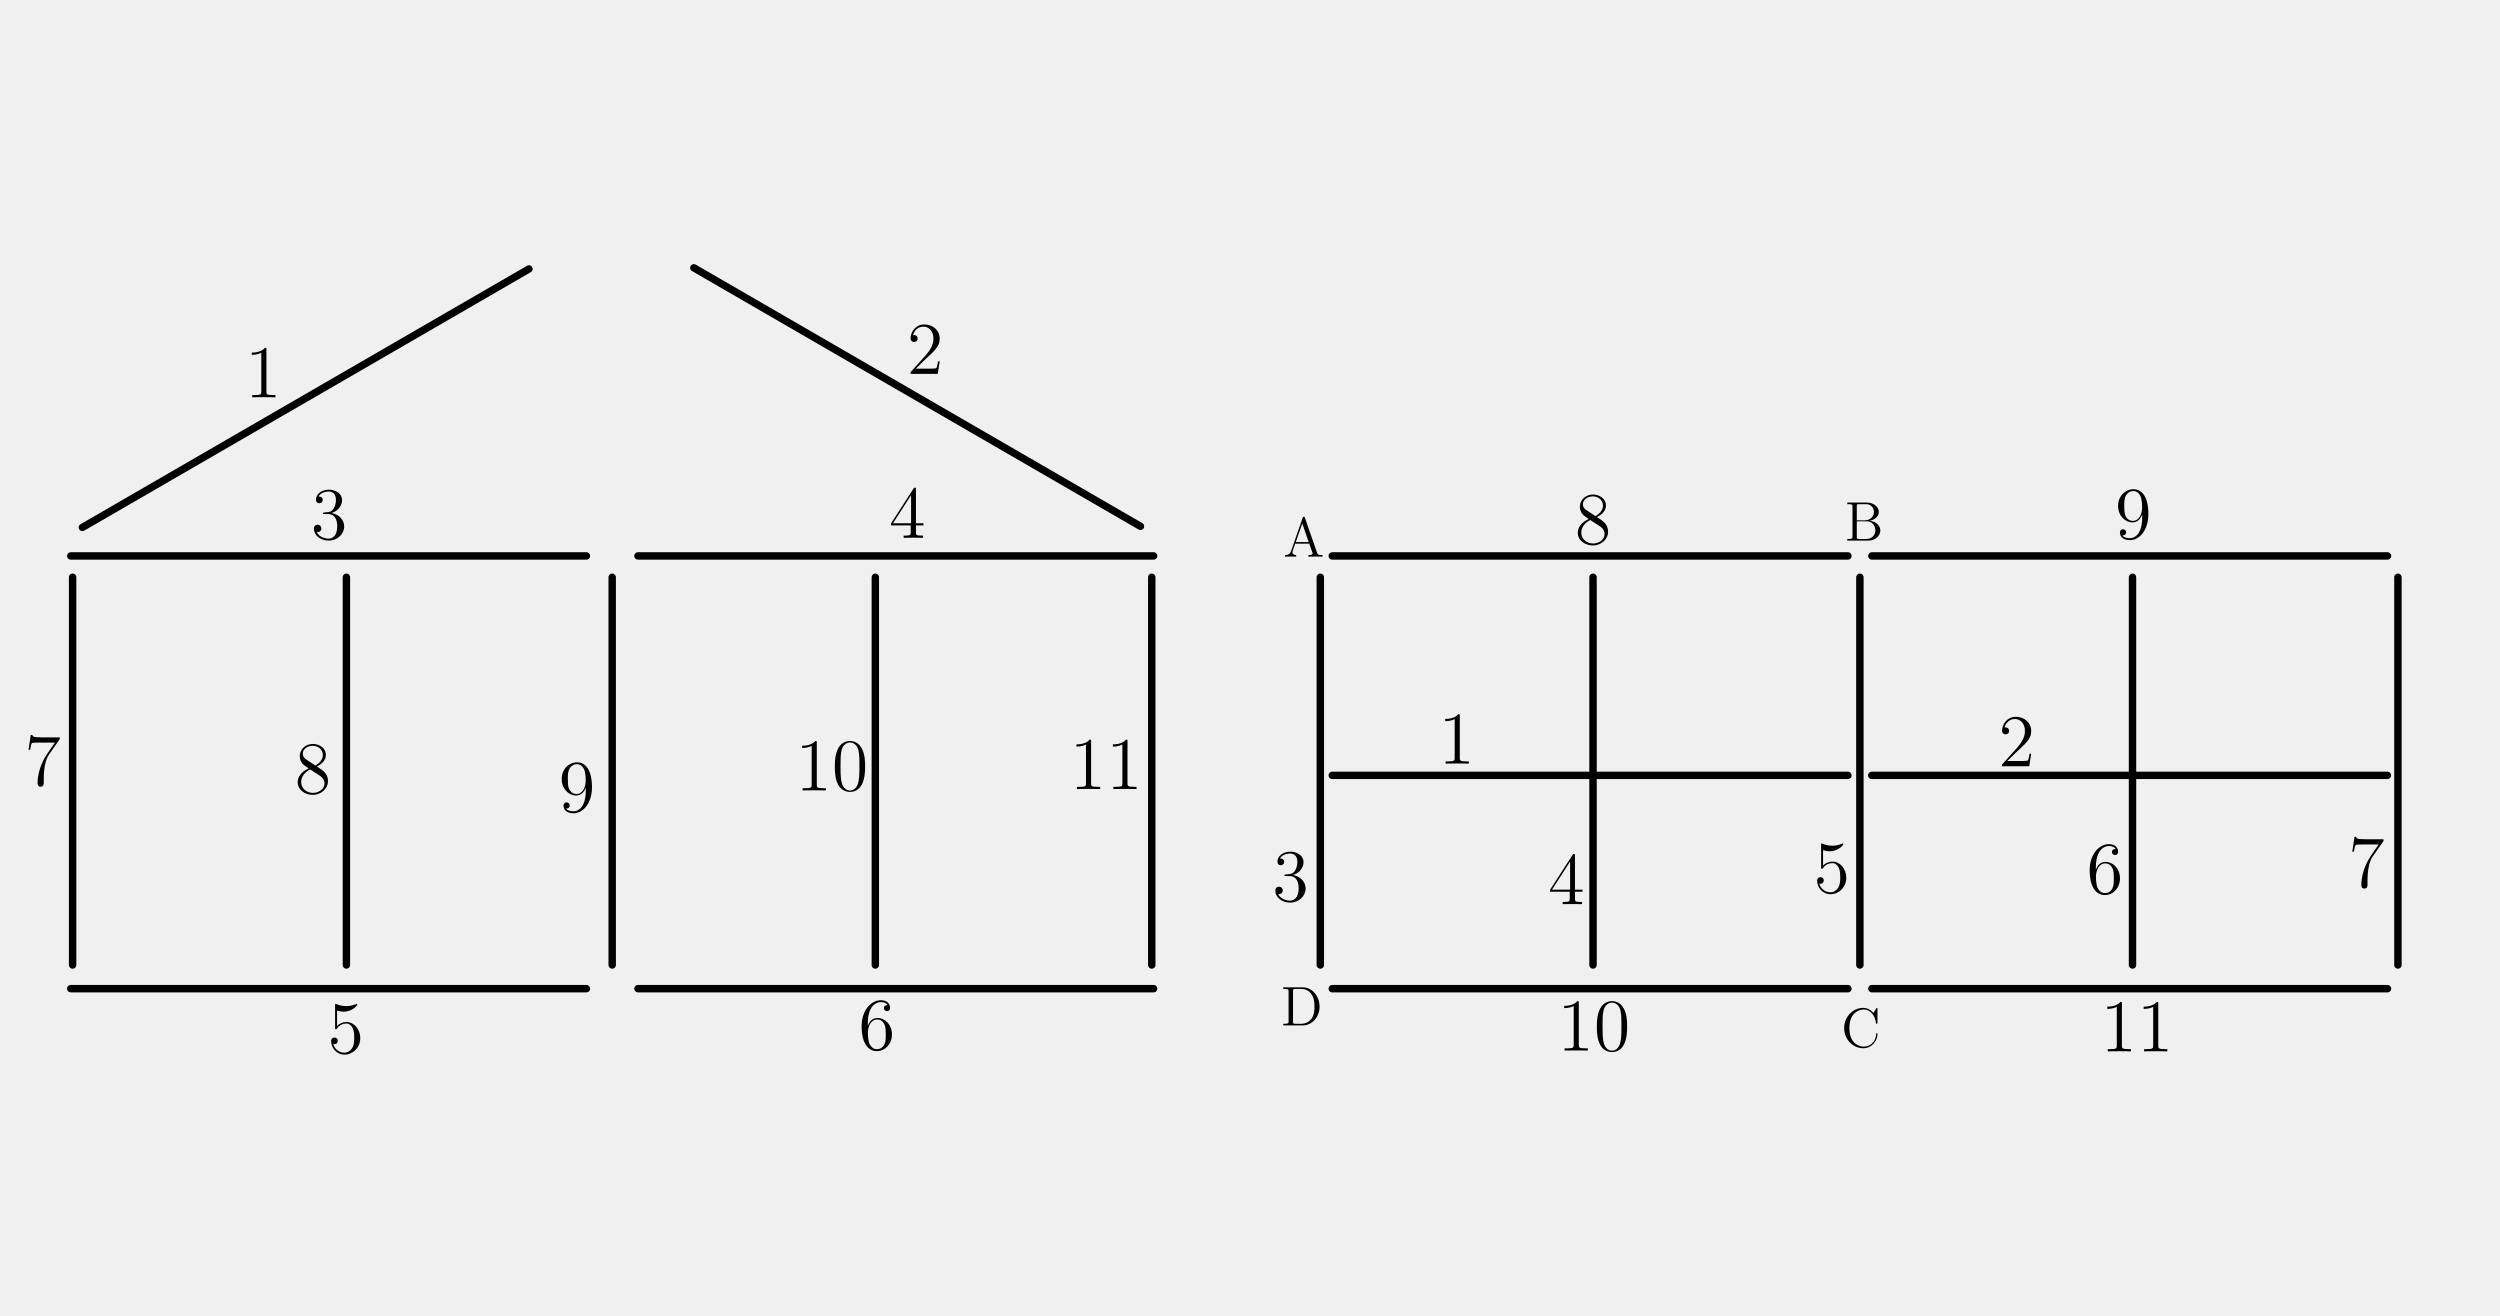
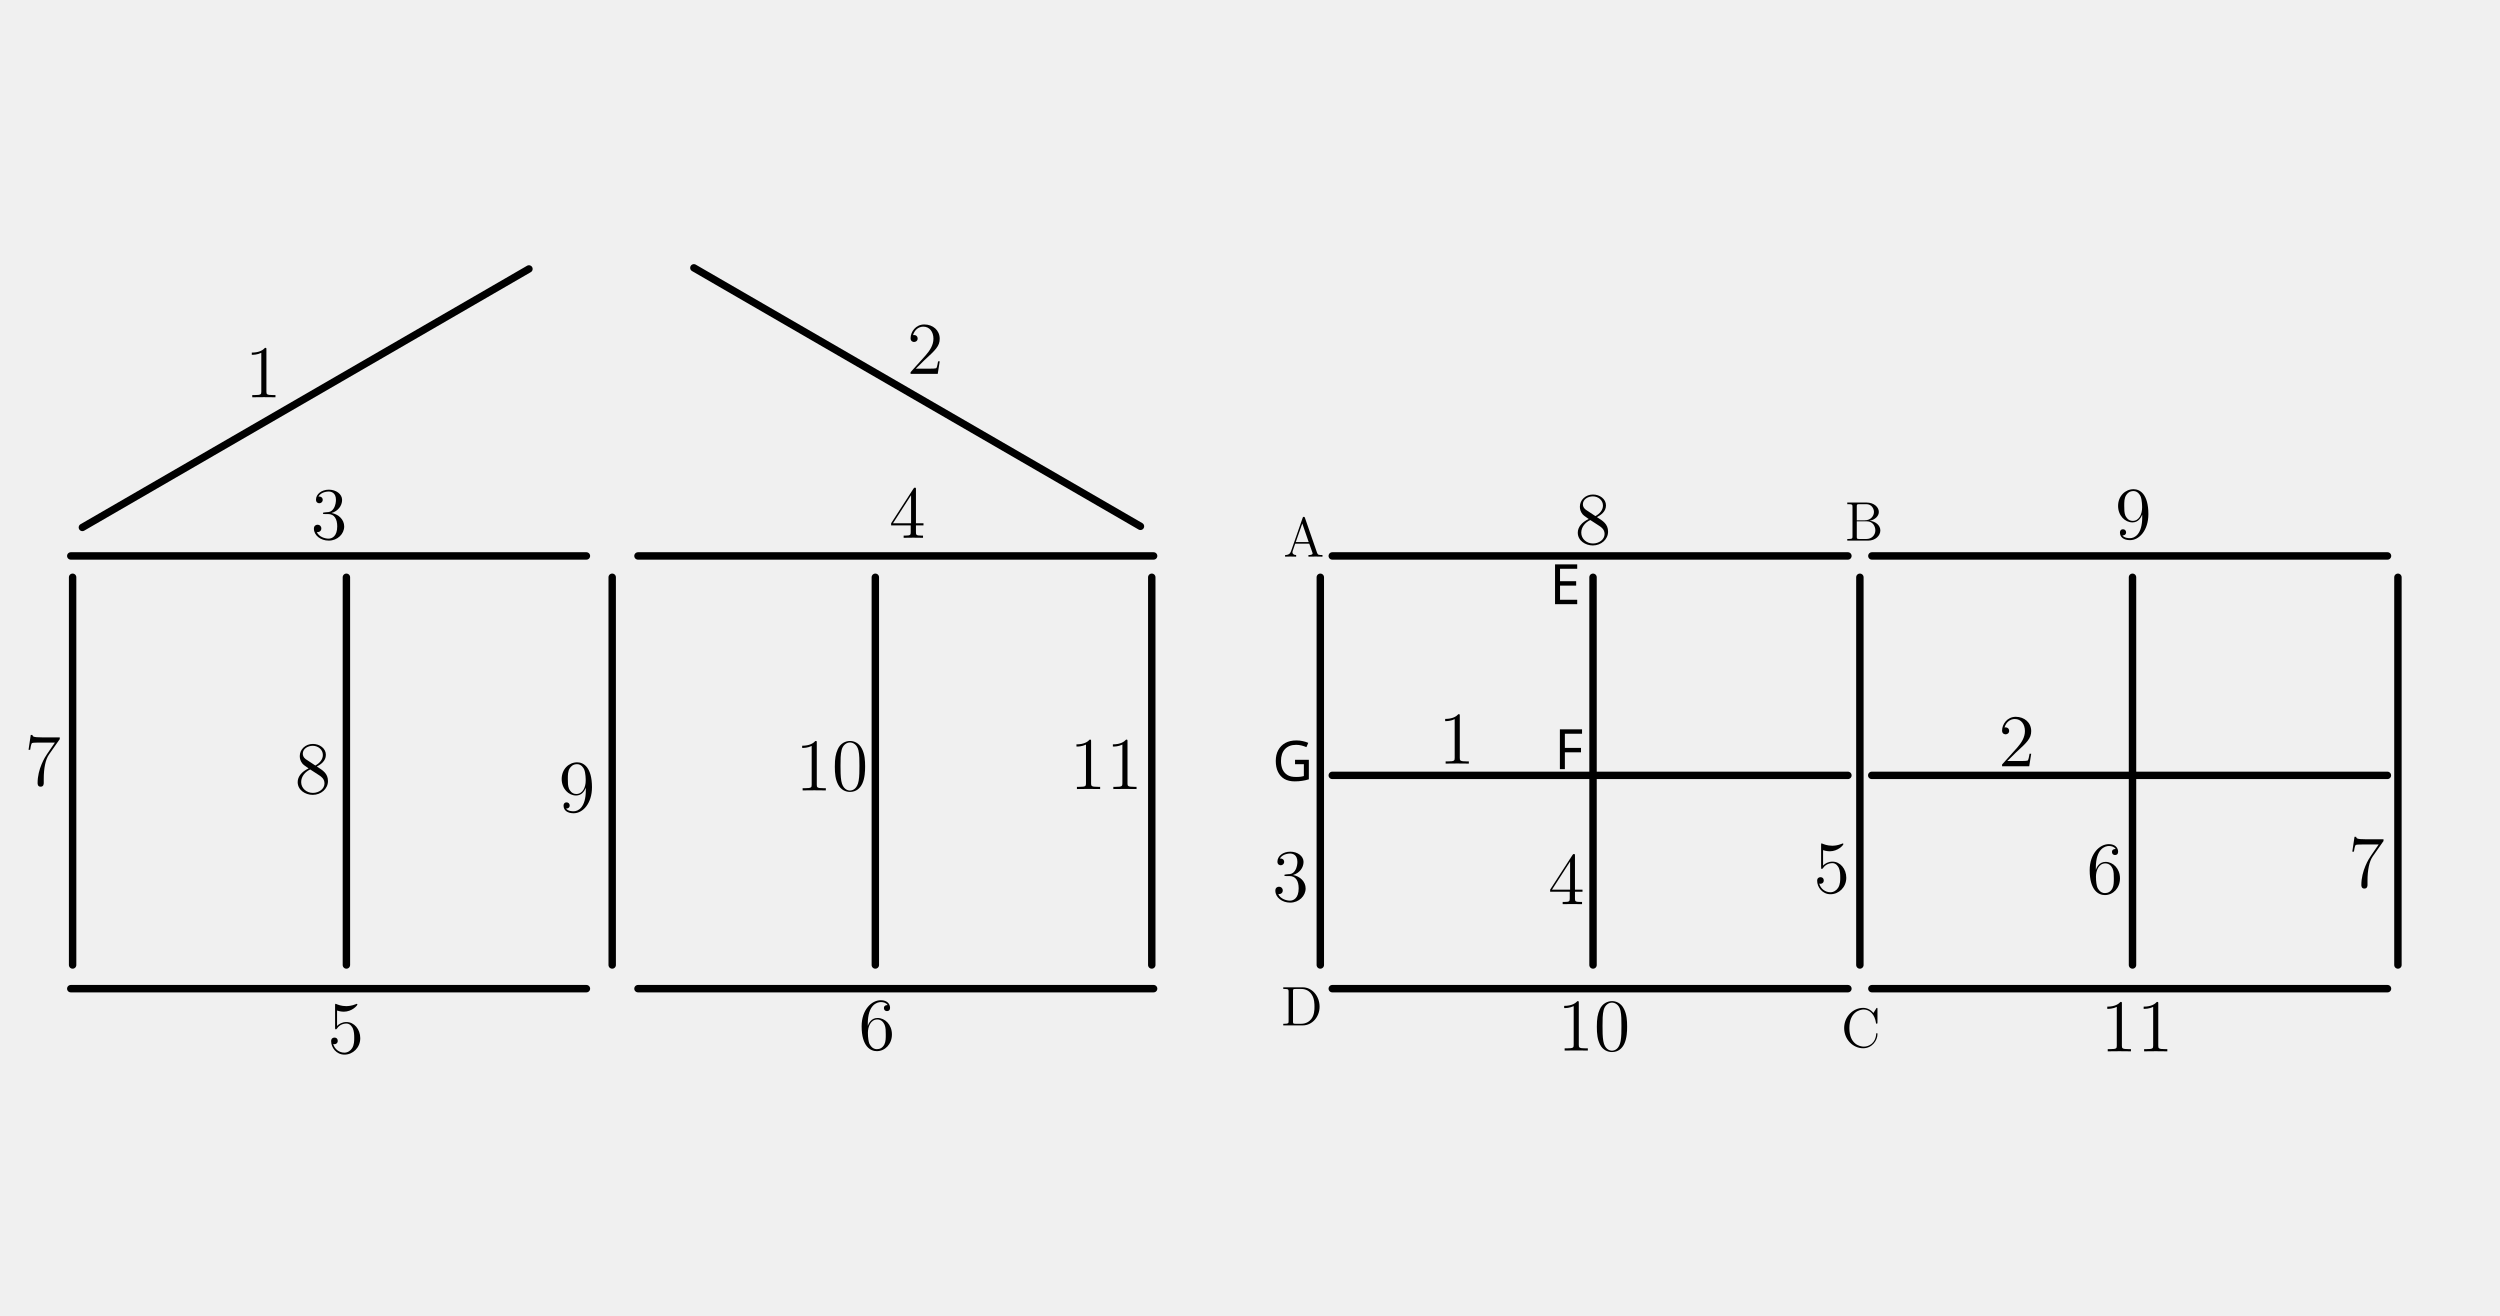
<svg xmlns="http://www.w3.org/2000/svg" width="9.5cm" height="5cm" viewBox="0 0 336.614 177.165" id="svg2" version="1.1">
  <defs id="defs4">
    <marker orient="auto" refY="0" refX="0" id="marker14040" style="overflow:visible">
      <path id="path14042" d="M 0,0 5,-5 -12.5,0 5,5 0,0 Z" style="fill:#000000;fill-opacity:1;fill-rule:evenodd;stroke:#000000;stroke-width:1pt;stroke-opacity:1" transform="matrix(-0.4,0,0,-0.4,-4,0)" />
    </marker>
    <marker orient="auto" refY="0" refX="0" id="marker10868" style="overflow:visible">
      <path id="path10870" d="M 0,0 5,-5 -12.5,0 5,5 0,0 Z" style="fill:#000000;fill-opacity:1;fill-rule:evenodd;stroke:#000000;stroke-width:1pt;stroke-opacity:1" transform="matrix(-0.4,0,0,-0.4,-4,0)" />
    </marker>
    <marker style="overflow:visible" id="marker10610" refX="0" refY="0" orient="auto">
      <path transform="matrix(-0.4,0,0,-0.4,-4,0)" style="fill:#000000;fill-opacity:1;fill-rule:evenodd;stroke:#000000;stroke-width:1pt;stroke-opacity:1" d="M 0,0 5,-5 -12.5,0 5,5 0,0 Z" id="path10612" />
    </marker>
    <marker style="overflow:visible" id="marker10376" refX="0" refY="0" orient="auto">
      <path transform="matrix(-0.4,0,0,-0.4,-4,0)" style="fill:#000000;fill-opacity:1;fill-rule:evenodd;stroke:#000000;stroke-width:1pt;stroke-opacity:1" d="M 0,0 5,-5 -12.5,0 5,5 0,0 Z" id="path10378" />
    </marker>
    <marker orient="auto" refY="0" refX="0" id="marker9716" style="overflow:visible">
      <path id="path9718" d="M 0,0 5,-5 -12.5,0 5,5 0,0 Z" style="fill:#000000;fill-opacity:1;fill-rule:evenodd;stroke:#000000;stroke-width:1pt;stroke-opacity:1" transform="matrix(-0.4,0,0,-0.4,-4,0)" />
    </marker>
    <marker style="overflow:visible" id="marker8441" refX="0" refY="0" orient="auto">
      <path transform="matrix(-0.4,0,0,-0.4,-4,0)" style="fill:#000000;fill-opacity:1;fill-rule:evenodd;stroke:#000000;stroke-width:1pt;stroke-opacity:1" d="M 0,0 5,-5 -12.5,0 5,5 0,0 Z" id="path8443" />
    </marker>
    <marker style="overflow:visible" id="marker6491" refX="0" refY="0" orient="auto">
      <path transform="matrix(-0.4,0,0,-0.4,-4,0)" style="fill:#000000;fill-opacity:1;fill-rule:evenodd;stroke:#000000;stroke-width:1pt;stroke-opacity:1" d="M 0,0 5,-5 -12.5,0 5,5 0,0 Z" id="path6493" />
    </marker>
    <marker orient="auto" refY="0" refX="0" id="marker4775" style="overflow:visible">
      <path id="path4777" d="M 0,0 5,-5 -12.5,0 5,5 0,0 Z" style="fill:#ffffff;fill-opacity:1;fill-rule:evenodd;stroke:#000000;stroke-width:1pt;stroke-opacity:1" transform="matrix(-0.4,0,0,-0.4,-4,0)" />
    </marker>
    <marker orient="auto" refY="0" refX="0" id="Arrow1Mend" style="overflow:visible">
      <path id="path4322" d="M 0,0 5,-5 -12.5,0 5,5 0,0 Z" style="fill:#ffffff;fill-opacity:1;fill-rule:evenodd;stroke:#000000;stroke-width:1pt;stroke-opacity:1" transform="matrix(-0.4,0,0,-0.4,-4,0)" />
    </marker>
  </defs>
  <g id="layer1" transform="translate(0,-875.1969)">
    <text xml:space="preserve" style="font-style:normal;font-variant:normal;font-weight:normal;font-stretch:normal;font-size:10px;line-height:125%;font-family:LMRoman12;-inkscape-font-specification:'LMRoman12, Normal';text-align:start;letter-spacing:0px;word-spacing:0px;writing-mode:lr-tb;text-anchor:start;fill:#000000;fill-opacity:1;stroke:none;stroke-width:1px;stroke-linecap:butt;stroke-linejoin:miter;stroke-opacity:1" x="32.996" y="928.686" id="text4416">
      <tspan id="tspan4418" x="32.996" y="928.686">1</tspan>
    </text>
    <text xml:space="preserve" style="font-style:normal;font-variant:normal;font-weight:normal;font-stretch:normal;font-size:10px;line-height:125%;font-family:LMRoman12;-inkscape-font-specification:'LMRoman12, Normal';text-align:start;letter-spacing:0px;word-spacing:0px;writing-mode:lr-tb;text-anchor:start;fill:#000000;fill-opacity:1;stroke:none;stroke-width:1px;stroke-linecap:butt;stroke-linejoin:miter;stroke-opacity:1" x="122.123" y="925.54" id="text4420">
      <tspan id="tspan4422" x="122.123" y="925.54">2</tspan>
    </text>
    <text xml:space="preserve" style="font-style:normal;font-variant:normal;font-weight:normal;font-stretch:normal;font-size:10px;line-height:125%;font-family:LMRoman12;-inkscape-font-specification:'LMRoman12, Normal';text-align:start;letter-spacing:0px;word-spacing:0px;writing-mode:lr-tb;text-anchor:start;fill:#000000;fill-opacity:1;stroke:none;stroke-width:1px;stroke-linecap:butt;stroke-linejoin:miter;stroke-opacity:1" x="41.858" y="947.787" id="text4424">
      <tspan id="tspan4426" x="41.858" y="947.787">3</tspan>
    </text>
    <text xml:space="preserve" style="font-style:normal;font-variant:normal;font-weight:normal;font-stretch:normal;font-size:10px;line-height:125%;font-family:LMRoman12;-inkscape-font-specification:'LMRoman12, Normal';text-align:start;letter-spacing:0px;word-spacing:0px;writing-mode:lr-tb;text-anchor:start;fill:#000000;fill-opacity:1;stroke:none;stroke-width:1px;stroke-linecap:butt;stroke-linejoin:miter;stroke-opacity:1" x="119.717" y="947.61" id="text4428">
      <tspan id="tspan4430" x="119.717" y="947.61">4</tspan>
    </text>
    <text xml:space="preserve" style="font-style:normal;font-variant:normal;font-weight:normal;font-stretch:normal;font-size:10px;line-height:125%;font-family:LMRoman12;-inkscape-font-specification:'LMRoman12, Normal';text-align:start;letter-spacing:0px;word-spacing:0px;writing-mode:lr-tb;text-anchor:start;fill:#000000;fill-opacity:1;stroke:none;stroke-width:1px;stroke-linecap:butt;stroke-linejoin:miter;stroke-opacity:1" x="44.102" y="1016.996" id="text4432">
      <tspan id="tspan4434" x="44.102" y="1016.996">5</tspan>
    </text>
    <text xml:space="preserve" style="font-style:normal;font-variant:normal;font-weight:normal;font-stretch:normal;font-size:10px;line-height:125%;font-family:LMRoman12;-inkscape-font-specification:'LMRoman12, Normal';text-align:start;letter-spacing:0px;word-spacing:0px;writing-mode:lr-tb;text-anchor:start;fill:#000000;fill-opacity:1;stroke:none;stroke-width:1px;stroke-linecap:butt;stroke-linejoin:miter;stroke-opacity:1" x="115.61" y="1016.527" id="text4436">
      <tspan id="tspan4438" x="115.61" y="1016.527">6</tspan>
    </text>
    <text xml:space="preserve" style="font-style:normal;font-variant:normal;font-weight:normal;font-stretch:normal;font-size:10px;line-height:125%;font-family:LMRoman12;-inkscape-font-specification:'LMRoman12, Normal';text-align:start;letter-spacing:0px;word-spacing:0px;writing-mode:lr-tb;text-anchor:start;fill:#000000;fill-opacity:1;stroke:none;stroke-width:1px;stroke-linecap:butt;stroke-linejoin:miter;stroke-opacity:1" x="3.296" y="980.919" id="text4440">
      <tspan id="tspan4442" x="3.296" y="980.919">7</tspan>
    </text>
    <text xml:space="preserve" style="font-style:normal;font-variant:normal;font-weight:normal;font-stretch:normal;font-size:10px;line-height:125%;font-family:LMRoman12;-inkscape-font-specification:'LMRoman12, Normal';text-align:start;letter-spacing:0px;word-spacing:0px;writing-mode:lr-tb;text-anchor:start;fill:#000000;fill-opacity:1;stroke:none;stroke-width:1px;stroke-linecap:butt;stroke-linejoin:miter;stroke-opacity:1" x="39.677" y="982.021" id="text4444">
      <tspan id="tspan4446" x="39.677" y="982.021">8</tspan>
    </text>
    <text xml:space="preserve" style="font-style:normal;font-variant:normal;font-weight:normal;font-stretch:normal;font-size:10px;line-height:125%;font-family:LMRoman12;-inkscape-font-specification:'LMRoman12, Normal';text-align:start;letter-spacing:0px;word-spacing:0px;writing-mode:lr-tb;text-anchor:start;fill:#000000;fill-opacity:1;stroke:none;stroke-width:1px;stroke-linecap:butt;stroke-linejoin:miter;stroke-opacity:1" x="75.223" y="984.498" id="text4448">
      <tspan id="tspan4450" x="75.223" y="984.498">9</tspan>
    </text>
    <text xml:space="preserve" style="font-style:normal;font-variant:normal;font-weight:normal;font-stretch:normal;font-size:10px;line-height:125%;font-family:LMRoman12;-inkscape-font-specification:'LMRoman12, Normal';text-align:start;letter-spacing:0px;word-spacing:0px;writing-mode:lr-tb;text-anchor:start;fill:#000000;fill-opacity:1;stroke:none;stroke-width:1px;stroke-linecap:butt;stroke-linejoin:miter;stroke-opacity:1" x="107.102" y="981.623" id="text4452">
      <tspan id="tspan4454" x="107.102" y="981.623">10</tspan>
    </text>
    <text xml:space="preserve" style="font-style:normal;font-variant:normal;font-weight:normal;font-stretch:normal;font-size:10px;line-height:125%;font-family:LMRoman12;-inkscape-font-specification:'LMRoman12, Normal';text-align:start;letter-spacing:0px;word-spacing:0px;writing-mode:lr-tb;text-anchor:start;fill:#000000;fill-opacity:1;stroke:none;stroke-width:1px;stroke-linecap:butt;stroke-linejoin:miter;stroke-opacity:1" x="144.036" y="981.438" id="text4456">
      <tspan id="tspan4458" x="144.036" y="981.438">11</tspan>
    </text>
    <g id="g4634" transform="matrix(1.113244,0,0,1.113679,18.51476,-77.38937)">
      <path id="path4371" d="m -8.071,922.565 62.365,0" style="color:#000000;clip-rule:nonzero;display:inline;overflow:visible;visibility:visible;opacity:1;isolation:auto;mix-blend-mode:normal;color-interpolation:sRGB;color-interpolation-filters:linearRGB;solid-color:#000000;solid-opacity:1;fill:#ffffff;fill-opacity:1;fill-rule:nonzero;stroke:#000000;stroke-width:0.898;stroke-linecap:round;stroke-linejoin:round;stroke-miterlimit:4;stroke-dasharray:none;stroke-dashoffset:0;stroke-opacity:1;color-rendering:auto;image-rendering:auto;shape-rendering:auto;text-rendering:auto;enable-background:accumulate" />
      <path style="color:#000000;clip-rule:nonzero;display:inline;overflow:visible;visibility:visible;opacity:1;isolation:auto;mix-blend-mode:normal;color-interpolation:sRGB;color-interpolation-filters:linearRGB;solid-color:#000000;solid-opacity:1;fill:#ffffff;fill-opacity:1;fill-rule:nonzero;stroke:#000000;stroke-width:0.898;stroke-linecap:round;stroke-linejoin:round;stroke-miterlimit:4;stroke-dasharray:none;stroke-dashoffset:0;stroke-opacity:1;color-rendering:auto;image-rendering:auto;shape-rendering:auto;text-rendering:auto;enable-background:accumulate" d="m -7.849,925.144 0,46.875" id="path4399" />
      <path id="path4509" d="m 25.265,925.144 0,46.875" style="color:#000000;clip-rule:nonzero;display:inline;overflow:visible;visibility:visible;opacity:1;isolation:auto;mix-blend-mode:normal;color-interpolation:sRGB;color-interpolation-filters:linearRGB;solid-color:#000000;solid-opacity:1;fill:#ffffff;fill-opacity:1;fill-rule:nonzero;stroke:#000000;stroke-width:0.898;stroke-linecap:round;stroke-linejoin:round;stroke-miterlimit:4;stroke-dasharray:none;stroke-dashoffset:0;stroke-opacity:1;color-rendering:auto;image-rendering:auto;shape-rendering:auto;text-rendering:auto;enable-background:accumulate" />
      <path style="color:#000000;clip-rule:nonzero;display:inline;overflow:visible;visibility:visible;opacity:1;isolation:auto;mix-blend-mode:normal;color-interpolation:sRGB;color-interpolation-filters:linearRGB;solid-color:#000000;solid-opacity:1;fill:#ffffff;fill-opacity:1;fill-rule:nonzero;stroke:#000000;stroke-width:0.898;stroke-linecap:round;stroke-linejoin:round;stroke-miterlimit:4;stroke-dasharray:none;stroke-dashoffset:0;stroke-opacity:1;color-rendering:auto;image-rendering:auto;shape-rendering:auto;text-rendering:auto;enable-background:accumulate" d="m 57.413,925.144 0,46.875" id="path4515" />
      <path id="path4521" d="m 89.239,925.144 0,46.875" style="color:#000000;clip-rule:nonzero;display:inline;overflow:visible;visibility:visible;opacity:1;isolation:auto;mix-blend-mode:normal;color-interpolation:sRGB;color-interpolation-filters:linearRGB;solid-color:#000000;solid-opacity:1;fill:#ffffff;fill-opacity:1;fill-rule:nonzero;stroke:#000000;stroke-width:0.898;stroke-linecap:round;stroke-linejoin:round;stroke-miterlimit:4;stroke-dasharray:none;stroke-dashoffset:0;stroke-opacity:1;color-rendering:auto;image-rendering:auto;shape-rendering:auto;text-rendering:auto;enable-background:accumulate" />
      <path style="color:#000000;clip-rule:nonzero;display:inline;overflow:visible;visibility:visible;opacity:1;isolation:auto;mix-blend-mode:normal;color-interpolation:sRGB;color-interpolation-filters:linearRGB;solid-color:#000000;solid-opacity:1;fill:#ffffff;fill-opacity:1;fill-rule:nonzero;stroke:#000000;stroke-width:0.898;stroke-linecap:round;stroke-linejoin:round;stroke-miterlimit:4;stroke-dasharray:none;stroke-dashoffset:0;stroke-opacity:1;color-rendering:auto;image-rendering:auto;shape-rendering:auto;text-rendering:auto;enable-background:accumulate" d="m 122.674,925.144 0,46.875" id="path4527" />
      <path style="color:#000000;clip-rule:nonzero;display:inline;overflow:visible;visibility:visible;opacity:1;isolation:auto;mix-blend-mode:normal;color-interpolation:sRGB;color-interpolation-filters:linearRGB;solid-color:#000000;solid-opacity:1;fill:#ffffff;fill-opacity:1;fill-rule:nonzero;stroke:#000000;stroke-width:0.898;stroke-linecap:round;stroke-linejoin:round;stroke-miterlimit:4;stroke-dasharray:none;stroke-dashoffset:0;stroke-opacity:1;color-rendering:auto;image-rendering:auto;shape-rendering:auto;text-rendering:auto;enable-background:accumulate" d="m 60.531,922.565 62.365,0" id="path4533" />
      <path style="color:#000000;clip-rule:nonzero;display:inline;overflow:visible;visibility:visible;opacity:1;isolation:auto;mix-blend-mode:normal;color-interpolation:sRGB;color-interpolation-filters:linearRGB;solid-color:#000000;solid-opacity:1;fill:#ffffff;fill-opacity:1;fill-rule:nonzero;stroke:#000000;stroke-width:0.898;stroke-linecap:round;stroke-linejoin:round;stroke-miterlimit:4;stroke-dasharray:none;stroke-dashoffset:0;stroke-opacity:1;color-rendering:auto;image-rendering:auto;shape-rendering:auto;text-rendering:auto;enable-background:accumulate" d="m -8.071,974.882 62.365,0" id="path4553" />
      <path id="path4559" d="m 60.531,974.882 62.365,0" style="color:#000000;clip-rule:nonzero;display:inline;overflow:visible;visibility:visible;opacity:1;isolation:auto;mix-blend-mode:normal;color-interpolation:sRGB;color-interpolation-filters:linearRGB;solid-color:#000000;solid-opacity:1;fill:#ffffff;fill-opacity:1;fill-rule:nonzero;stroke:#000000;stroke-width:0.898;stroke-linecap:round;stroke-linejoin:round;stroke-miterlimit:4;stroke-dasharray:none;stroke-dashoffset:0;stroke-opacity:1;color-rendering:auto;image-rendering:auto;shape-rendering:auto;text-rendering:auto;enable-background:accumulate" />
      <path id="path4460" d="m 67.294,887.734 54.01,31.25" style="color:#000000;clip-rule:nonzero;display:inline;overflow:visible;visibility:visible;opacity:1;isolation:auto;mix-blend-mode:normal;color-interpolation:sRGB;color-interpolation-filters:linearRGB;solid-color:#000000;solid-opacity:1;fill:#ffffff;fill-opacity:1;fill-rule:nonzero;stroke:#000000;stroke-width:0.898;stroke-linecap:round;stroke-linejoin:round;stroke-miterlimit:4;stroke-dasharray:none;stroke-dashoffset:0;stroke-opacity:1;color-rendering:auto;image-rendering:auto;shape-rendering:auto;text-rendering:auto;enable-background:accumulate" />
      <path style="color:#000000;clip-rule:nonzero;display:inline;overflow:visible;visibility:visible;opacity:1;isolation:auto;mix-blend-mode:normal;color-interpolation:sRGB;color-interpolation-filters:linearRGB;solid-color:#000000;solid-opacity:1;fill:#ffffff;fill-opacity:1;fill-rule:nonzero;stroke:#000000;stroke-width:0.898;stroke-linecap:round;stroke-linejoin:round;stroke-miterlimit:4;stroke-dasharray:none;stroke-dashoffset:0;stroke-opacity:1;color-rendering:auto;image-rendering:auto;shape-rendering:auto;text-rendering:auto;enable-background:accumulate" d="M 47.343,887.867 -6.667,919.117" id="path4462" />
    </g>
    <path id="path4703" d="m 179.384,950.052 69.428,0" style="color:#000000;clip-rule:nonzero;display:inline;overflow:visible;visibility:visible;opacity:1;isolation:auto;mix-blend-mode:normal;color-interpolation:sRGB;color-interpolation-filters:linearRGB;solid-color:#000000;solid-opacity:1;fill:#ffffff;fill-opacity:1;fill-rule:nonzero;stroke:#000000;stroke-width:1;stroke-linecap:round;stroke-linejoin:round;stroke-miterlimit:4;stroke-dasharray:none;stroke-dashoffset:0;stroke-opacity:1;color-rendering:auto;image-rendering:auto;shape-rendering:auto;text-rendering:auto;enable-background:accumulate" />
    <path style="color:#000000;clip-rule:nonzero;display:inline;overflow:visible;visibility:visible;opacity:1;isolation:auto;mix-blend-mode:normal;color-interpolation:sRGB;color-interpolation-filters:linearRGB;solid-color:#000000;solid-opacity:1;fill:#ffffff;fill-opacity:1;fill-rule:nonzero;stroke:#000000;stroke-width:1;stroke-linecap:round;stroke-linejoin:round;stroke-miterlimit:4;stroke-dasharray:none;stroke-dashoffset:0;stroke-opacity:1;color-rendering:auto;image-rendering:auto;shape-rendering:auto;text-rendering:auto;enable-background:accumulate" d="m 177.774,952.925 0,52.203" id="path4705" />
    <path id="path4707" d="m 214.494,952.925 0,52.203" style="color:#000000;clip-rule:nonzero;display:inline;overflow:visible;visibility:visible;opacity:1;isolation:auto;mix-blend-mode:normal;color-interpolation:sRGB;color-interpolation-filters:linearRGB;solid-color:#000000;solid-opacity:1;fill:#ffffff;fill-opacity:1;fill-rule:nonzero;stroke:#000000;stroke-width:1;stroke-linecap:round;stroke-linejoin:round;stroke-miterlimit:4;stroke-dasharray:none;stroke-dashoffset:0;stroke-opacity:1;color-rendering:auto;image-rendering:auto;shape-rendering:auto;text-rendering:auto;enable-background:accumulate" />
    <path style="color:#000000;clip-rule:nonzero;display:inline;overflow:visible;visibility:visible;opacity:1;isolation:auto;mix-blend-mode:normal;color-interpolation:sRGB;color-interpolation-filters:linearRGB;solid-color:#000000;solid-opacity:1;fill:#ffffff;fill-opacity:1;fill-rule:nonzero;stroke:#000000;stroke-width:1;stroke-linecap:round;stroke-linejoin:round;stroke-miterlimit:4;stroke-dasharray:none;stroke-dashoffset:0;stroke-opacity:1;color-rendering:auto;image-rendering:auto;shape-rendering:auto;text-rendering:auto;enable-background:accumulate" d="m 250.425,952.925 0,52.203" id="path4709" />
    <path style="color:#000000;clip-rule:nonzero;display:inline;overflow:visible;visibility:visible;opacity:1;isolation:auto;mix-blend-mode:normal;color-interpolation:sRGB;color-interpolation-filters:linearRGB;solid-color:#000000;solid-opacity:1;fill:#ffffff;fill-opacity:1;fill-rule:nonzero;stroke:#000000;stroke-width:1;stroke-linecap:round;stroke-linejoin:round;stroke-miterlimit:4;stroke-dasharray:none;stroke-dashoffset:0;stroke-opacity:1;color-rendering:auto;image-rendering:auto;shape-rendering:auto;text-rendering:auto;enable-background:accumulate" d="m 322.871,952.925 0,52.203" id="path4713" />
    <path style="color:#000000;clip-rule:nonzero;display:inline;overflow:visible;visibility:visible;opacity:1;isolation:auto;mix-blend-mode:normal;color-interpolation:sRGB;color-interpolation-filters:linearRGB;solid-color:#000000;solid-opacity:1;fill:#ffffff;fill-opacity:1;fill-rule:nonzero;stroke:#000000;stroke-width:1;stroke-linecap:round;stroke-linejoin:round;stroke-miterlimit:4;stroke-dasharray:none;stroke-dashoffset:0;stroke-opacity:1;color-rendering:auto;image-rendering:auto;shape-rendering:auto;text-rendering:auto;enable-background:accumulate" d="m 252.039,950.052 69.428,0" id="path4715" />
    <path style="color:#000000;clip-rule:nonzero;display:inline;overflow:visible;visibility:visible;opacity:1;isolation:auto;mix-blend-mode:normal;color-interpolation:sRGB;color-interpolation-filters:linearRGB;solid-color:#000000;solid-opacity:1;fill:#ffffff;fill-opacity:1;fill-rule:nonzero;stroke:#000000;stroke-width:1;stroke-linecap:round;stroke-linejoin:round;stroke-miterlimit:4;stroke-dasharray:none;stroke-dashoffset:0;stroke-opacity:1;color-rendering:auto;image-rendering:auto;shape-rendering:auto;text-rendering:auto;enable-background:accumulate" d="m 179.384,1008.317 69.428,0" id="path4717" />
    <path id="path4719" d="m 252.039,1008.317 69.428,0" style="color:#000000;clip-rule:nonzero;display:inline;overflow:visible;visibility:visible;opacity:1;isolation:auto;mix-blend-mode:normal;color-interpolation:sRGB;color-interpolation-filters:linearRGB;solid-color:#000000;solid-opacity:1;fill:#ffffff;fill-opacity:1;fill-rule:nonzero;stroke:#000000;stroke-width:1;stroke-linecap:round;stroke-linejoin:round;stroke-miterlimit:4;stroke-dasharray:none;stroke-dashoffset:0;stroke-opacity:1;color-rendering:auto;image-rendering:auto;shape-rendering:auto;text-rendering:auto;enable-background:accumulate" />
    <text xml:space="preserve" style="font-style:normal;font-variant:normal;font-weight:normal;font-stretch:normal;font-size:7.5px;line-height:125%;font-family:LMRoman12;-inkscape-font-specification:'LMRoman12, Normal';text-align:start;letter-spacing:0px;word-spacing:0px;writing-mode:lr-tb;text-anchor:start;fill:#000000;fill-opacity:1;stroke:none;stroke-width:1px;stroke-linecap:butt;stroke-linejoin:miter;stroke-opacity:1" x="172.799" y="950.149" id="text4752">
      <tspan id="tspan4754" x="172.799" y="950.149">A</tspan>
    </text>
    <text xml:space="preserve" style="font-style:normal;font-variant:normal;font-weight:normal;font-stretch:normal;font-size:7.5px;line-height:125%;font-family:LMRoman12;-inkscape-font-specification:'LMRoman12, Normal';text-align:start;letter-spacing:0px;word-spacing:0px;writing-mode:lr-tb;text-anchor:start;fill:#000000;fill-opacity:1;stroke:none;stroke-width:1px;stroke-linecap:butt;stroke-linejoin:miter;stroke-opacity:1" x="248.399" y="947.988" id="text4756">
      <tspan id="tspan4758" x="248.399" y="947.988">B</tspan>
    </text>
    <text xml:space="preserve" style="font-style:normal;font-variant:normal;font-weight:normal;font-stretch:normal;font-size:7.5px;line-height:125%;font-family:LMRoman12;-inkscape-font-specification:'LMRoman12, Normal';text-align:start;letter-spacing:0px;word-spacing:0px;writing-mode:lr-tb;text-anchor:start;fill:#000000;fill-opacity:1;stroke:none;stroke-width:1px;stroke-linecap:butt;stroke-linejoin:miter;stroke-opacity:1" x="247.902" y="1016.182" id="text4760">
      <tspan id="tspan4762" x="247.902" y="1016.182">C</tspan>
    </text>
    <text xml:space="preserve" style="font-style:normal;font-variant:normal;font-weight:normal;font-stretch:normal;font-size:7.5px;line-height:125%;font-family:LMRoman12;-inkscape-font-specification:'LMRoman12, Normal';text-align:start;letter-spacing:0px;word-spacing:0px;writing-mode:lr-tb;text-anchor:start;fill:#000000;fill-opacity:1;stroke:none;stroke-width:1px;stroke-linecap:butt;stroke-linejoin:miter;stroke-opacity:1" x="312.593" y="1017.046" id="text4764">
      <tspan id="tspan4766" x="312.593" y="1017.046" />
    </text>
    <text xml:space="preserve" style="font-style:normal;font-variant:normal;font-weight:normal;font-stretch:normal;font-size:7.5px;line-height:125%;font-family:LMRoman12;-inkscape-font-specification:'LMRoman12, Normal';text-align:start;letter-spacing:0px;word-spacing:0px;writing-mode:lr-tb;text-anchor:start;fill:#000000;fill-opacity:1;stroke:none;stroke-width:1px;stroke-linecap:butt;stroke-linejoin:miter;stroke-opacity:1" x="172.472" y="1013.26" id="text4776">
      <tspan id="tspan4778" x="172.472" y="1013.26">D</tspan>
    </text>
    <text id="text4836" y="978.012" x="193.679" style="font-style:normal;font-variant:normal;font-weight:normal;font-stretch:normal;font-size:10px;line-height:125%;font-family:LMRoman12;-inkscape-font-specification:'LMRoman12, Normal';text-align:start;letter-spacing:0px;word-spacing:0px;writing-mode:lr-tb;text-anchor:start;fill:#000000;fill-opacity:1;stroke:none;stroke-width:1px;stroke-linecap:butt;stroke-linejoin:miter;stroke-opacity:1" xml:space="preserve">
      <tspan y="978.012" x="193.679" id="tspan4838">1</tspan>
    </text>
    <text id="text4840" y="978.369" x="269.087" style="font-style:normal;font-variant:normal;font-weight:normal;font-stretch:normal;font-size:10px;line-height:125%;font-family:LMRoman12;-inkscape-font-specification:'LMRoman12, Normal';text-align:start;letter-spacing:0px;word-spacing:0px;writing-mode:lr-tb;text-anchor:start;fill:#000000;fill-opacity:1;stroke:none;stroke-width:1px;stroke-linecap:butt;stroke-linejoin:miter;stroke-opacity:1" xml:space="preserve">
      <tspan y="978.369" x="269.087" id="tspan4842">2</tspan>
    </text>
    <text id="text4844" y="996.529" x="171.311" style="font-style:normal;font-variant:normal;font-weight:normal;font-stretch:normal;font-size:10px;line-height:125%;font-family:LMRoman12;-inkscape-font-specification:'LMRoman12, Normal';text-align:start;letter-spacing:0px;word-spacing:0px;writing-mode:lr-tb;text-anchor:start;fill:#000000;fill-opacity:1;stroke:none;stroke-width:1px;stroke-linecap:butt;stroke-linejoin:miter;stroke-opacity:1" xml:space="preserve">
      <tspan y="996.529" x="171.311" id="tspan4846">3</tspan>
    </text>
    <text id="text4848" y="996.936" x="208.453" style="font-style:normal;font-variant:normal;font-weight:normal;font-stretch:normal;font-size:10px;line-height:125%;font-family:LMRoman12;-inkscape-font-specification:'LMRoman12, Normal';text-align:start;letter-spacing:0px;word-spacing:0px;writing-mode:lr-tb;text-anchor:start;fill:#000000;fill-opacity:1;stroke:none;stroke-width:1px;stroke-linecap:butt;stroke-linejoin:miter;stroke-opacity:1" xml:space="preserve">
      <tspan y="996.936" x="208.453" id="tspan4850">4</tspan>
    </text>
    <text id="text4852" y="995.397" x="244.187" style="font-style:normal;font-variant:normal;font-weight:normal;font-stretch:normal;font-size:10px;line-height:125%;font-family:LMRoman12;-inkscape-font-specification:'LMRoman12, Normal';text-align:start;letter-spacing:0px;word-spacing:0px;writing-mode:lr-tb;text-anchor:start;fill:#000000;fill-opacity:1;stroke:none;stroke-width:1px;stroke-linecap:butt;stroke-linejoin:miter;stroke-opacity:1" xml:space="preserve">
      <tspan y="995.397" x="244.187" id="tspan4854">5</tspan>
    </text>
    <text id="text4856" y="995.512" x="280.962" style="font-style:normal;font-variant:normal;font-weight:normal;font-stretch:normal;font-size:10px;line-height:125%;font-family:LMRoman12;-inkscape-font-specification:'LMRoman12, Normal';text-align:start;letter-spacing:0px;word-spacing:0px;writing-mode:lr-tb;text-anchor:start;fill:#000000;fill-opacity:1;stroke:none;stroke-width:1px;stroke-linecap:butt;stroke-linejoin:miter;stroke-opacity:1" xml:space="preserve">
      <tspan y="995.512" x="280.962" id="tspan4858">6</tspan>
    </text>
    <text id="text4860" y="994.637" x="316.181" style="font-style:normal;font-variant:normal;font-weight:normal;font-stretch:normal;font-size:10px;line-height:125%;font-family:LMRoman12;-inkscape-font-specification:'LMRoman12, Normal';text-align:start;letter-spacing:0px;word-spacing:0px;writing-mode:lr-tb;text-anchor:start;fill:#000000;fill-opacity:1;stroke:none;stroke-width:1px;stroke-linecap:butt;stroke-linejoin:miter;stroke-opacity:1" xml:space="preserve">
      <tspan y="994.637" x="316.181" id="tspan4862">7</tspan>
    </text>
    <text id="text4864" y="948.436" x="212.034" style="font-style:normal;font-variant:normal;font-weight:normal;font-stretch:normal;font-size:10px;line-height:125%;font-family:LMRoman12;-inkscape-font-specification:'LMRoman12, Normal';text-align:start;letter-spacing:0px;word-spacing:0px;writing-mode:lr-tb;text-anchor:start;fill:#000000;fill-opacity:1;stroke:none;stroke-width:1px;stroke-linecap:butt;stroke-linejoin:miter;stroke-opacity:1" xml:space="preserve">
      <tspan y="948.436" x="212.034" id="tspan4866">8</tspan>
    </text>
    <text id="text4868" y="947.722" x="284.786" style="font-style:normal;font-variant:normal;font-weight:normal;font-stretch:normal;font-size:10px;line-height:125%;font-family:LMRoman12;-inkscape-font-specification:'LMRoman12, Normal';text-align:start;letter-spacing:0px;word-spacing:0px;writing-mode:lr-tb;text-anchor:start;fill:#000000;fill-opacity:1;stroke:none;stroke-width:1px;stroke-linecap:butt;stroke-linejoin:miter;stroke-opacity:1" xml:space="preserve">
      <tspan y="947.722" x="284.786" id="tspan4870">9</tspan>
    </text>
    <text id="text4872" y="1016.648" x="209.702" style="font-style:normal;font-variant:normal;font-weight:normal;font-stretch:normal;font-size:10px;line-height:125%;font-family:LMRoman12;-inkscape-font-specification:'LMRoman12, Normal';text-align:start;letter-spacing:0px;word-spacing:0px;writing-mode:lr-tb;text-anchor:start;fill:#000000;fill-opacity:1;stroke:none;stroke-width:1px;stroke-linecap:butt;stroke-linejoin:miter;stroke-opacity:1" xml:space="preserve">
      <tspan y="1016.648" x="209.702" id="tspan4874">10</tspan>
    </text>
    <text id="text4876" y="1016.754" x="282.829" style="font-style:normal;font-variant:normal;font-weight:normal;font-stretch:normal;font-size:10px;line-height:125%;font-family:LMRoman12;-inkscape-font-specification:'LMRoman12, Normal';text-align:start;letter-spacing:0px;word-spacing:0px;writing-mode:lr-tb;text-anchor:start;fill:#000000;fill-opacity:1;stroke:none;stroke-width:1px;stroke-linecap:butt;stroke-linejoin:miter;stroke-opacity:1" xml:space="preserve">
      <tspan y="1016.754" x="282.829" id="tspan4878">11</tspan>
    </text>
    <path style="color:#000000;clip-rule:nonzero;display:inline;overflow:visible;visibility:visible;opacity:1;isolation:auto;mix-blend-mode:normal;color-interpolation:sRGB;color-interpolation-filters:linearRGB;solid-color:#000000;solid-opacity:1;fill:#ffffff;fill-opacity:1;fill-rule:nonzero;stroke:#000000;stroke-width:1;stroke-linecap:round;stroke-linejoin:round;stroke-miterlimit:4;stroke-dasharray:none;stroke-dashoffset:0;stroke-opacity:1;color-rendering:auto;image-rendering:auto;shape-rendering:auto;text-rendering:auto;enable-background:accumulate" d="m 179.384,979.597 69.428,0" id="path4474" />
    <path style="color:#000000;clip-rule:nonzero;display:inline;overflow:visible;visibility:visible;opacity:1;isolation:auto;mix-blend-mode:normal;color-interpolation:sRGB;color-interpolation-filters:linearRGB;solid-color:#000000;solid-opacity:1;fill:#ffffff;fill-opacity:1;fill-rule:nonzero;stroke:#000000;stroke-width:1;stroke-linecap:round;stroke-linejoin:round;stroke-miterlimit:4;stroke-dasharray:none;stroke-dashoffset:0;stroke-opacity:1;color-rendering:auto;image-rendering:auto;shape-rendering:auto;text-rendering:auto;enable-background:accumulate" d="m 287.133,952.925 0,52.203" id="path4476" />
    <path id="path4478" d="m 252.022,979.597 69.428,0" style="color:#000000;clip-rule:nonzero;display:inline;overflow:visible;visibility:visible;opacity:1;isolation:auto;mix-blend-mode:normal;color-interpolation:sRGB;color-interpolation-filters:linearRGB;solid-color:#000000;solid-opacity:1;fill:#ffffff;fill-opacity:1;fill-rule:nonzero;stroke:#000000;stroke-width:1;stroke-linecap:round;stroke-linejoin:round;stroke-miterlimit:4;stroke-dasharray:none;stroke-dashoffset:0;stroke-opacity:1;color-rendering:auto;image-rendering:auto;shape-rendering:auto;text-rendering:auto;enable-background:accumulate" />
+     <text xml:space="preserve" style="font-style:normal;font-weight:normal;font-size:7.5px;line-height:125%;font-family:sans-serif;letter-spacing:0px;word-spacing:0px;fill:#000000;fill-opacity:1;stroke:none;stroke-width:1px;stroke-linecap:butt;stroke-linejoin:miter;stroke-opacity:1" x="171.323" y="980.328" id="text3619">
+       <tspan id="tspan3621" x="171.323" y="980.328">G</tspan>
+     </text>
+     <text xml:space="preserve" style="font-style:normal;font-weight:normal;font-size:7.5px;line-height:125%;font-family:sans-serif;letter-spacing:0px;word-spacing:0px;fill:#000000;fill-opacity:1;stroke:none;stroke-width:1px;stroke-linecap:butt;stroke-linejoin:miter;stroke-opacity:1" x="208.643" y="956.55" id="text3623">
+       <tspan id="tspan3625" x="208.643" y="956.55">E</tspan>
+     </text>
+     <text xml:space="preserve" style="font-style:normal;font-weight:normal;font-size:7.5px;line-height:125%;font-family:sans-serif;letter-spacing:0px;word-spacing:0px;fill:#000000;fill-opacity:1;stroke:none;stroke-width:1px;stroke-linecap:butt;stroke-linejoin:miter;stroke-opacity:1" x="209.298" y="978.755" id="text3627">
+       <tspan id="tspan3629" x="209.298" y="978.755">F</tspan>
+     </text>
  </g>
</svg>
